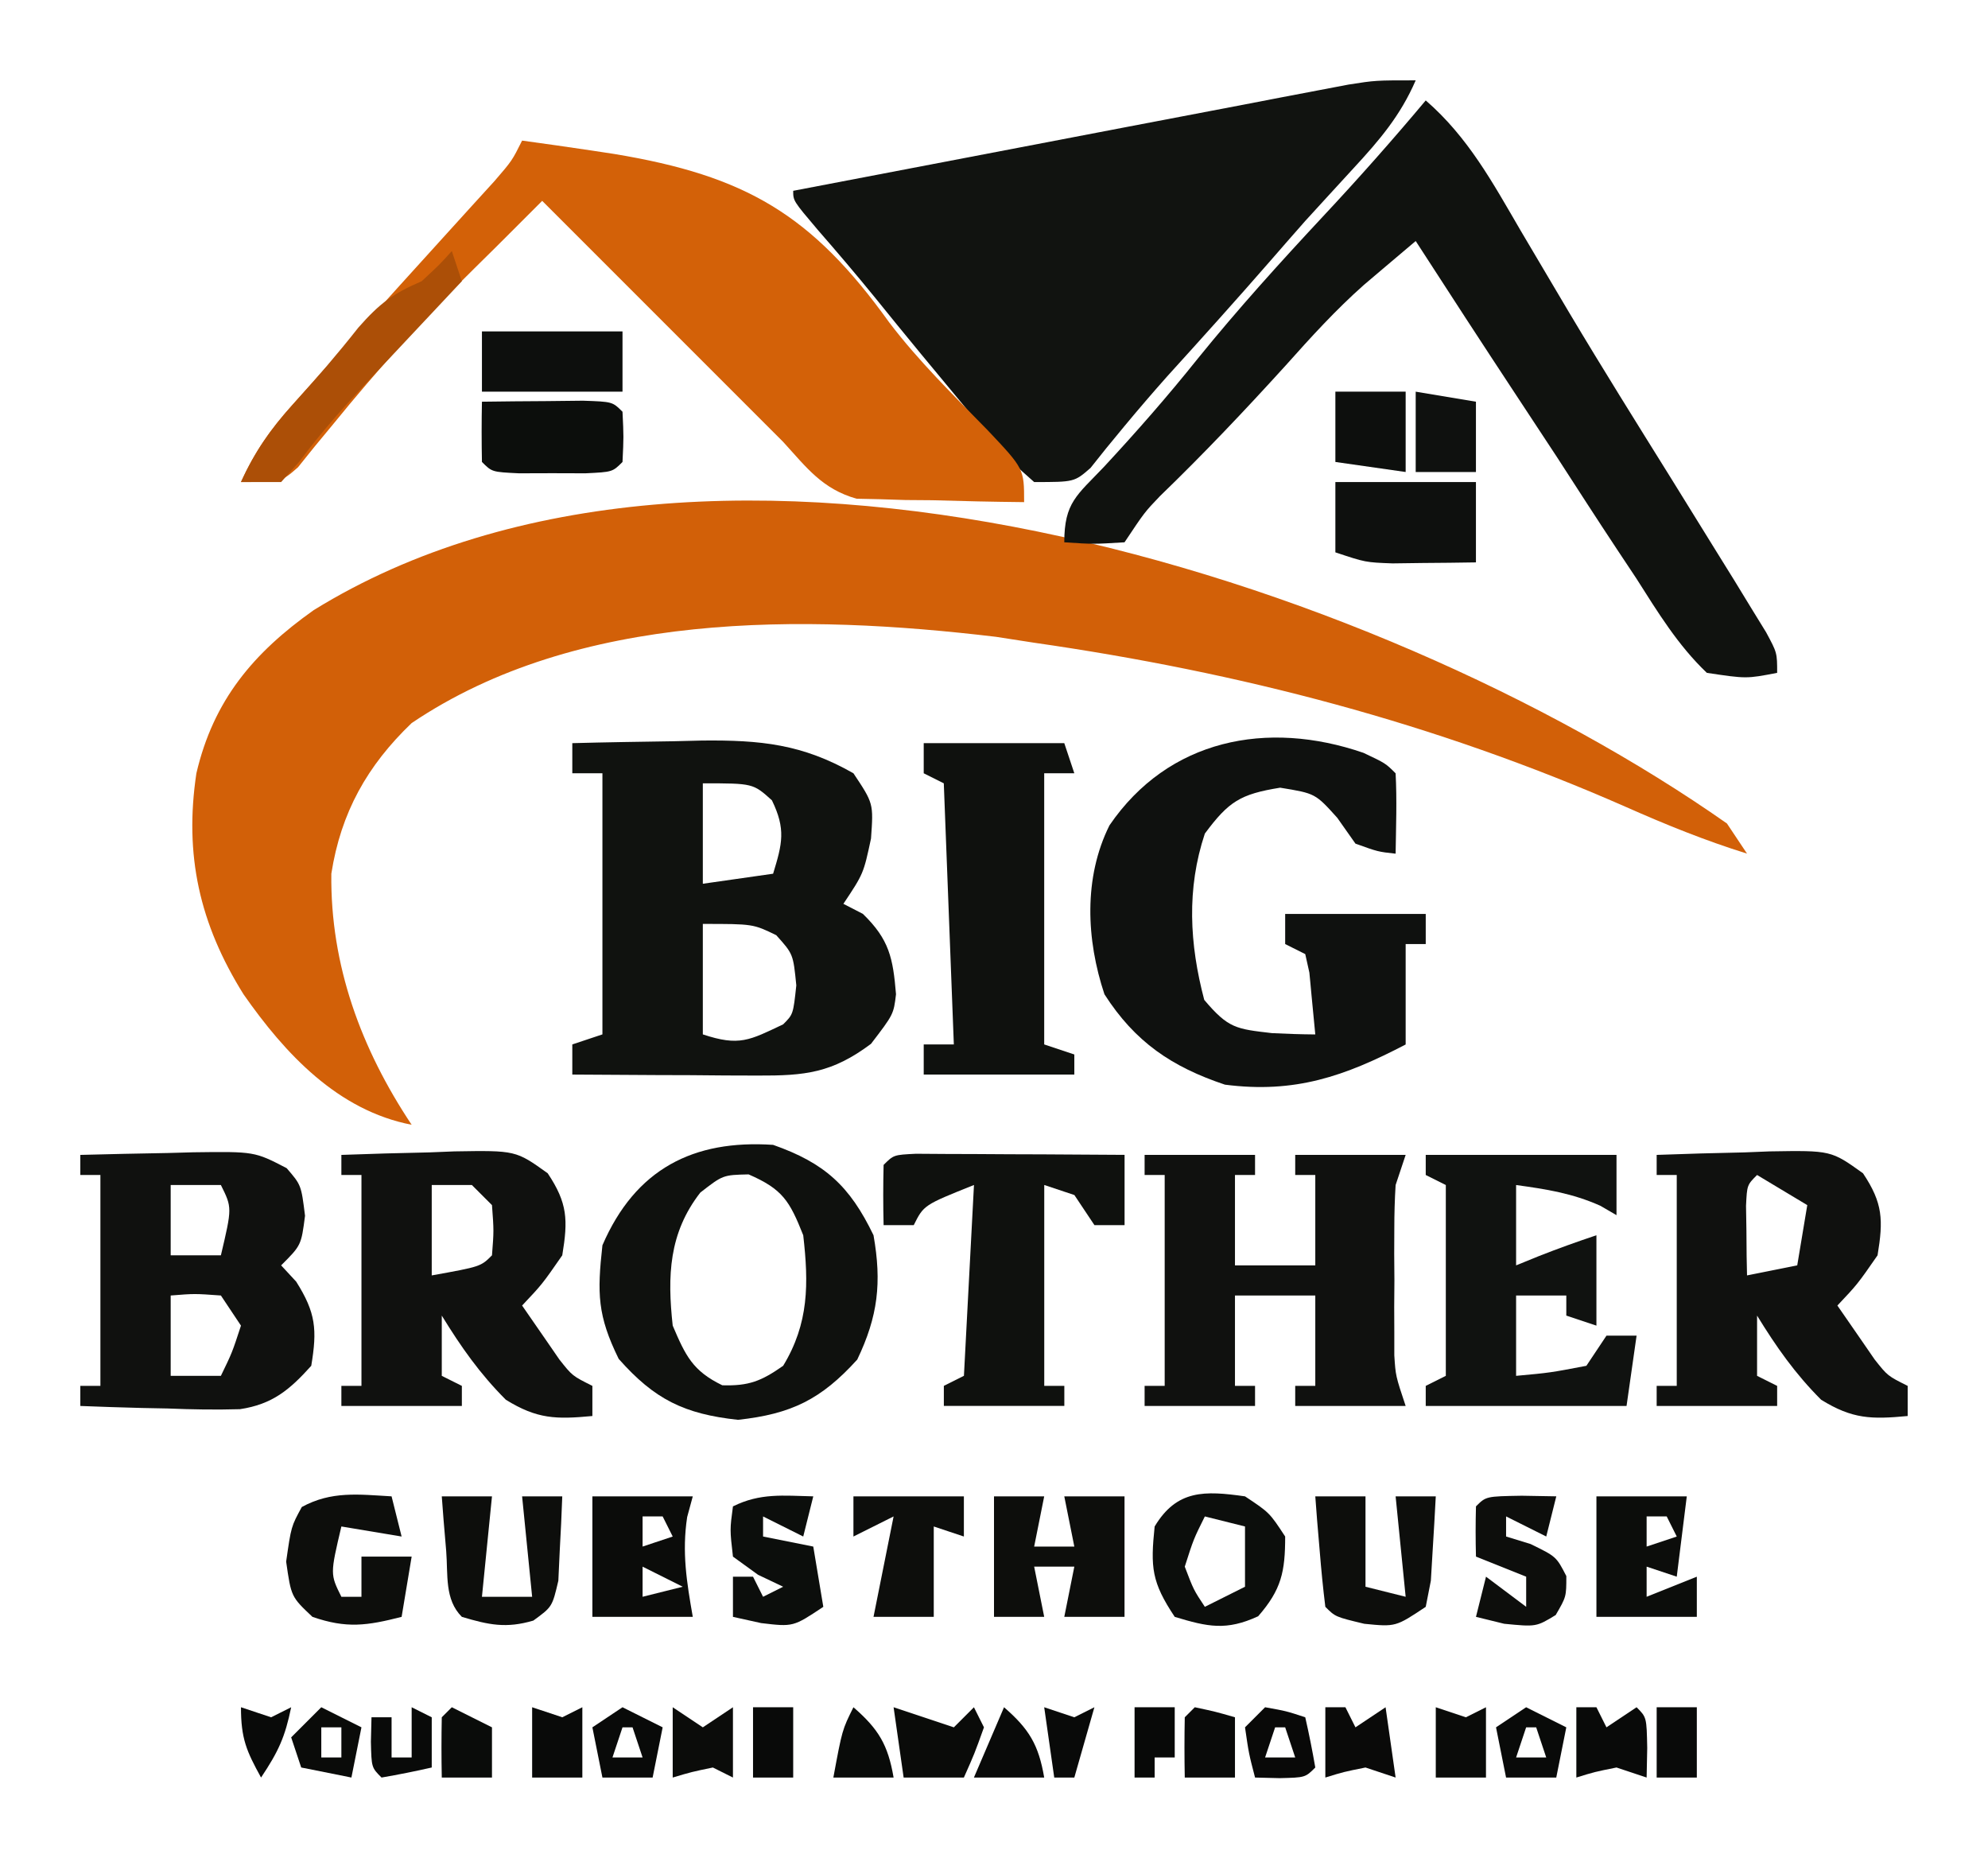
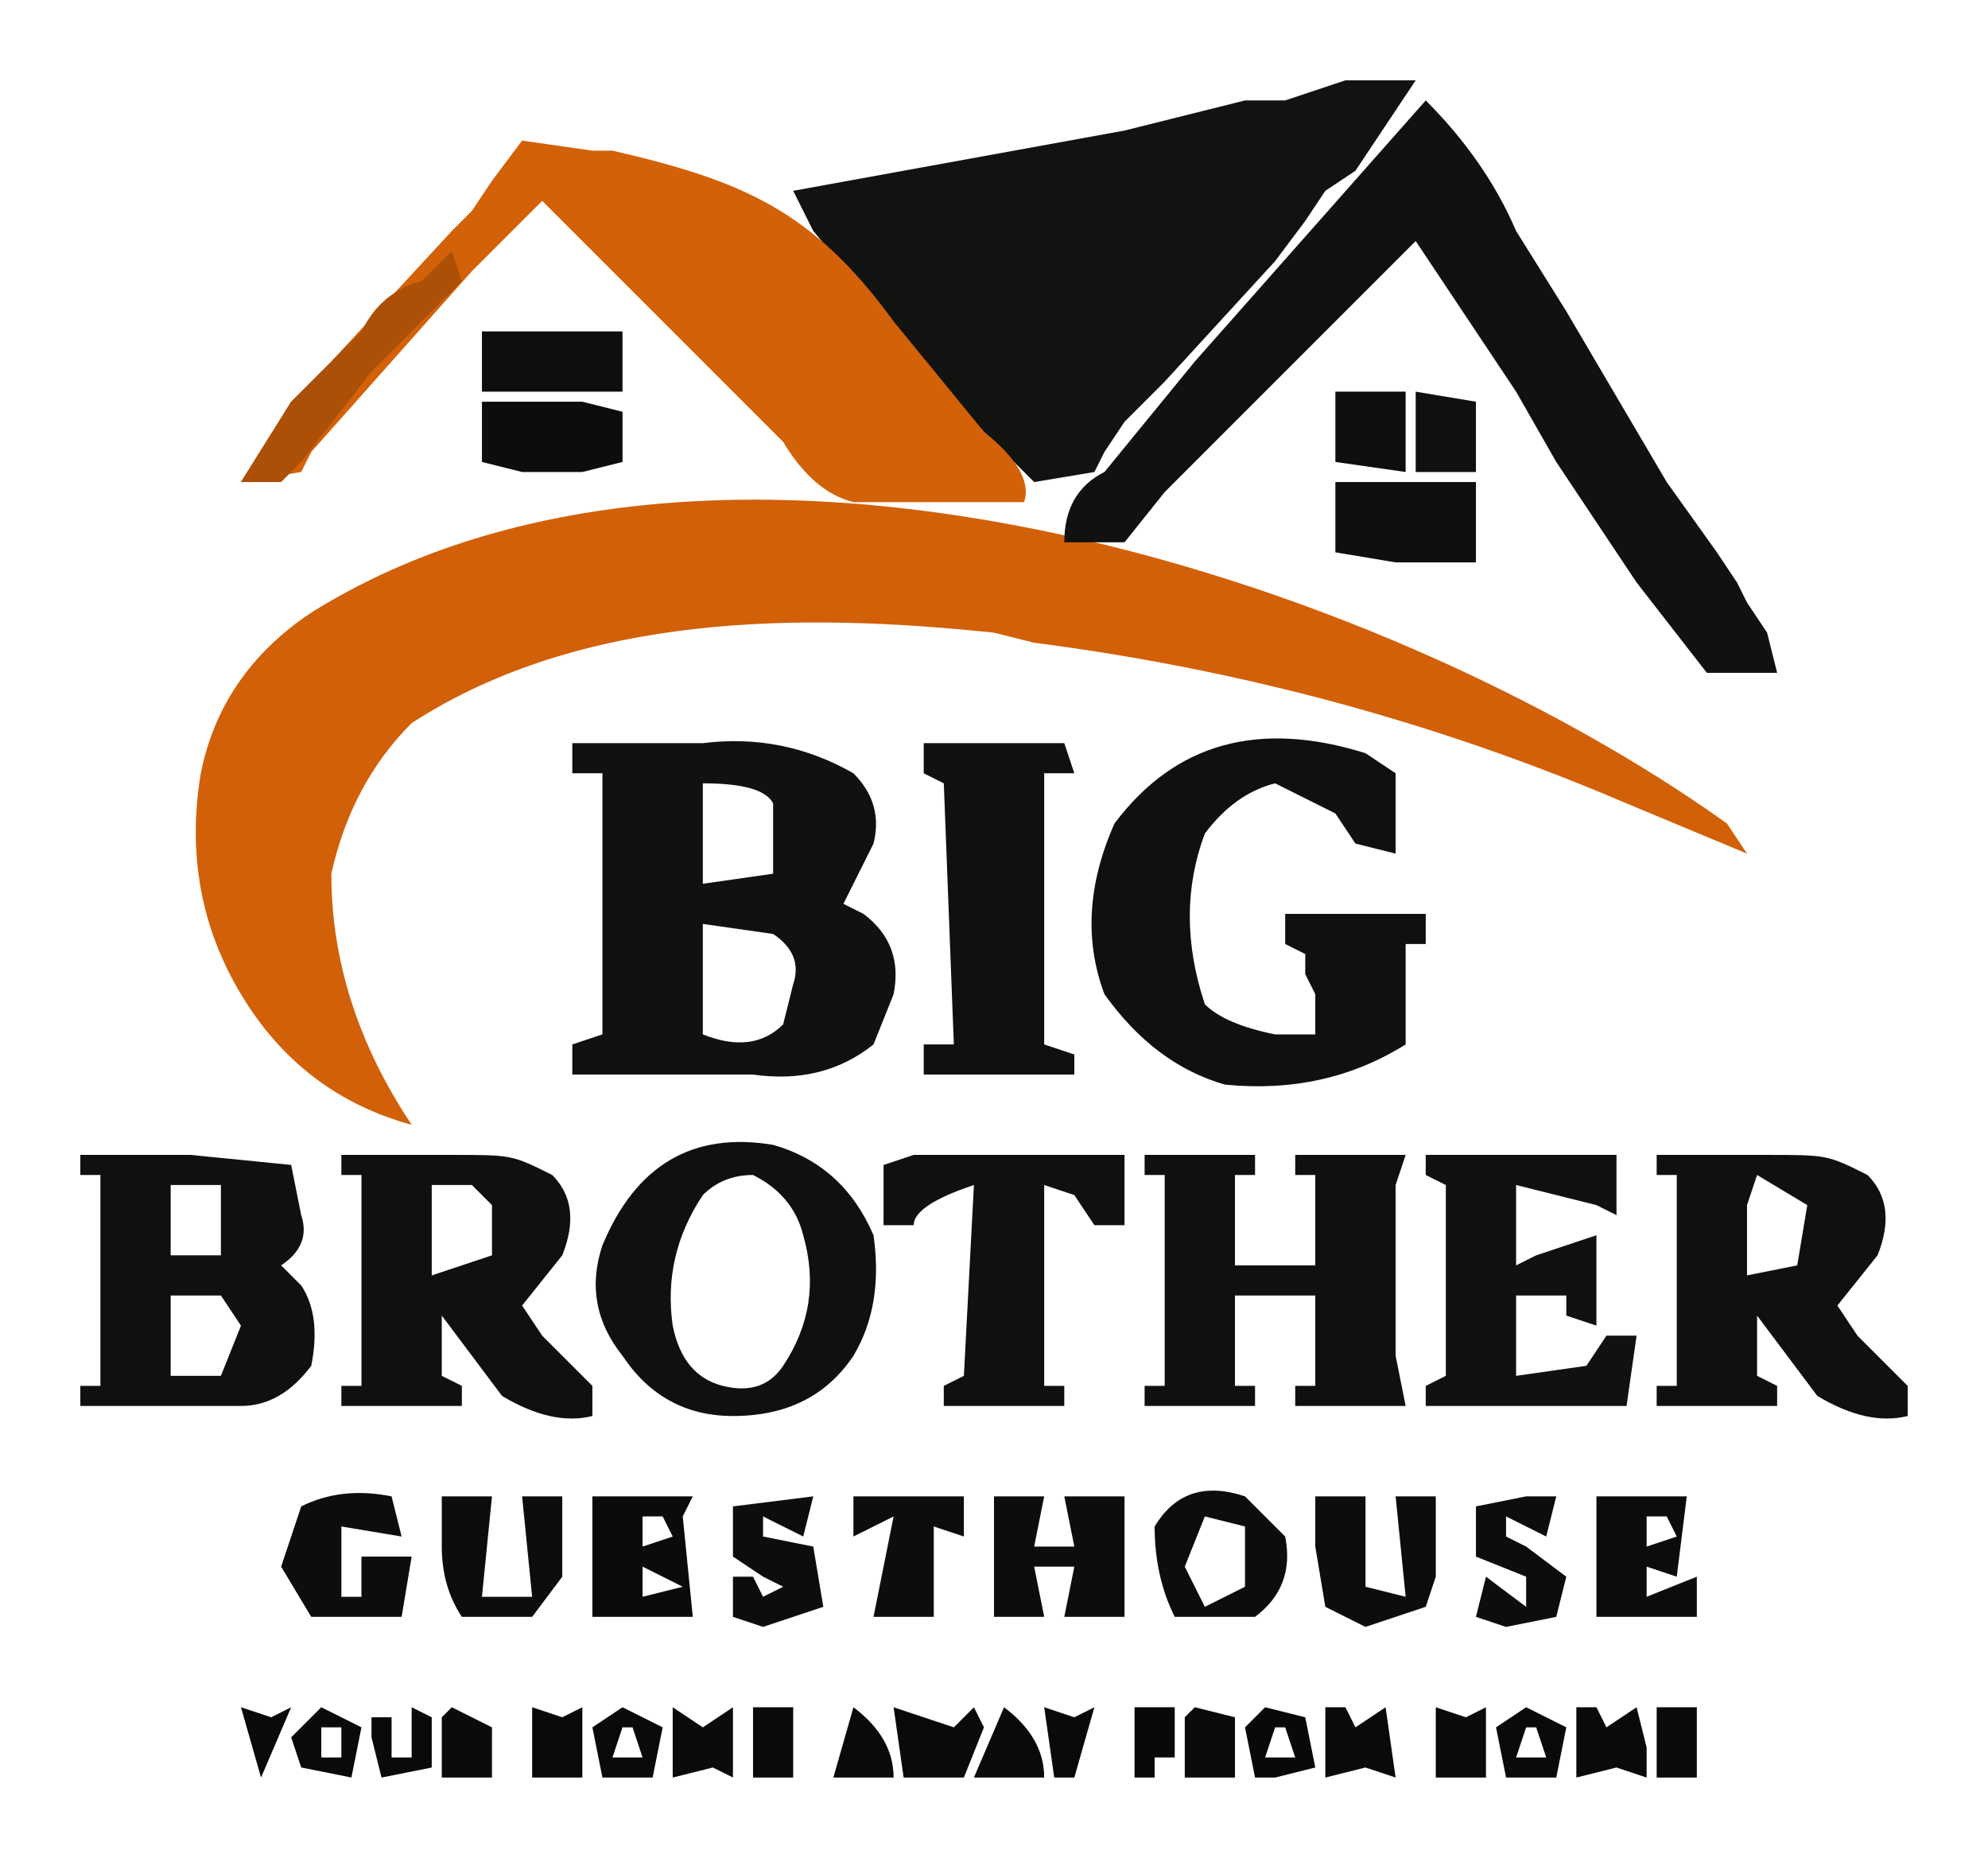
<svg xmlns="http://www.w3.org/2000/svg" viewBox="0 0 198 185">
-   <path fill="#D26008" d="M172 82c.33.5.33.5 2 3-4.18-1.3-8.12-2.9-12.11-4.67-19-8.35-38.38-13.38-58.89-16.33-1.26-.19-2.51-.39-3.81-.59C80.05 61.13 57.54 60.84 41 72c-4.42 4.23-7.05 8.91-8 15-.11 9.12 2.97 17.45 8 25-7.35-1.42-12.61-7.07-16.75-13-4.39-7.03-5.91-13.88-4.69-22 1.7-7.27 5.67-11.99 11.69-16.25C70.97 36.23 136.82 57.32 172 82" />
-   <path fill="#111310" d="M141 8c-1.52 3.51-3.6 5.95-6.19 8.75-.81.88-1.61 1.76-2.45 2.67-.78.85-1.56 1.7-2.36 2.58-1.17 1.33-2.34 2.66-3.5 4-3.38 3.88-6.83 7.71-10.29 11.52q-2.145 2.415-4.2 4.89c-.6.73-1.2 1.46-1.82 2.21-.52.66-1.05 1.31-1.58 1.98C107 48 107 48 103 48c-2.04-1.8-2.04-1.8-4.19-4.31-.78-.91-1.56-1.82-2.37-2.76-3.14-3.77-6.27-7.55-9.35-11.37-1.85-2.27-3.73-4.48-5.65-6.68C79 20 79 20 79 19c7.49-1.44 14.99-2.87 22.48-4.3 3.48-.67 6.96-1.33 10.44-2 4-.77 8-1.53 12-2.29.63-.12.63-.12 3.78-.73 1.16-.22 2.33-.44 3.52-.67.51-.1.51-.1 3.1-.59C137 8 137 8 141 8" />
-   <path fill="#D36108" d="M52 14c2.34.32 4.67.65 7 1 .71.11 1.43.21 2.17.33 13.12 2.17 19.69 6.04 27.39 16.77 2.93 3.86 6.41 7.26 9.79 10.72C102 46.68 102 46.68 102 50c-3.07-.03-6.12-.1-9.19-.19-.86 0-1.73-.01-2.62-.02-.84-.02-1.68-.05-2.55-.08-.38-.01-.38-.01-2.33-.05C81.9 48.69 80.37 46.6 78 44l-2.77-2.77L54 20l-2.39 2.39q-2.175 2.19-4.38 4.35c-5.01 4.92-9.66 10.1-14.09 15.55-.6.73-1.2 1.46-1.83 2.21-.54.67-1.08 1.34-1.63 2.03C28 48 28 48 24 48c1.35-2.96 2.89-5.21 5.06-7.62.31-.35.31-.35 1.89-2.11.68-.75 1.35-1.5 2.05-2.27.71-.79 1.42-1.58 2.14-2.39 3.13-3.48 6.25-6.94 9.4-10.4.81-.89 1.62-1.79 2.46-2.71.74-.81 1.48-1.63 2.25-2.47C51 16 51 16 52 14" />
-   <path fill="#10120F" d="M142 10c4.22 3.66 6.66 8.17 9.44 12.94 1.06 1.8 2.12 3.59 3.19 5.39.55.93 1.1 1.86 1.67 2.82 3.31 5.55 6.74 11.03 10.16 16.52 1.52 2.44 3.03 4.88 4.54 7.33.57.91 1.13 1.83 1.72 2.77.55.9 1.1 1.8 1.66 2.72.5.82 1.01 1.63 1.52 2.47C177 65 177 65 177 67c-3.06.59-3.06.59-7 0-2.89-2.75-4.89-6.05-7.03-9.41-.63-.95-1.26-1.91-1.92-2.89-2.02-3.05-4-6.12-5.99-9.2-1.36-2.07-2.73-4.14-4.09-6.21-3.35-5.08-6.67-10.18-9.97-15.29-1.11.93-2.21 1.87-3.31 2.8-.62.52-1.23 1.04-1.86 1.58-2.8 2.48-5.28 5.21-7.77 8-4.06 4.47-8.19 8.83-12.54 13.03C114 51 114 51 112 54c-3.12.19-3.12.19-6 0 0-3.96 1.25-4.67 3.94-7.5 3.26-3.51 6.38-7.07 9.37-10.81 3.96-4.89 8.14-9.51 12.43-14.11 3.53-3.77 6.94-7.62 10.26-11.58M57 74c3.35-.09 6.71-.14 10.06-.19.95-.02 1.89-.05 2.86-.07 5.82-.06 9.98.35 15.08 3.26 2 3 2 3 1.75 6.5C86 87 86 87 84 90l1.94 1c2.64 2.56 3 4.4 3.3 8-.24 2-.24 2-2.49 4.94-3.89 2.91-6.57 3.18-11.29 3.16-1.08-.01-2.15-.01-3.25-.01l-3.4-.03c-1.13 0-2.26-.01-3.43-.01-2.79-.01-5.59-.03-8.38-.05v-3l3-1V77h-3zm13 4v10c1.16-.16 1.16-.16 7-1 .92-3.01 1.28-4.43-.12-7.31C75 78 75 78 70 78m0 14v11c3.64 1.21 4.64.59 8-1 1-1 1-1 1.31-3.88-.31-3.12-.31-3.12-2-5C75 92 75 92 70 92" />
-   <path fill="#0F110F" d="M135.8 74.965c2.2 1.04 2.2 1.04 3.2 2.04.14 2.67.04 5.32 0 8-1.75-.19-1.75-.19-4-1-.6-.85-1.2-1.7-1.81-2.57-2.19-2.43-2.19-2.43-5.69-3-3.98.64-5.13 1.38-7.5 4.57-1.83 5.49-1.53 11-.06 16.56 2.41 2.85 3.17 2.89 6.75 3.31 1.43.07 2.87.12 4.31.13-.12-1.3-.25-2.6-.38-3.94-.07-.73-.13-1.46-.21-2.22-.13-.61-.27-1.22-.41-1.84l-2-1v-3h14v3h-2v10c-6.08 3.17-11.04 4.9-18 4-5.29-1.77-8.95-4.24-12-9-1.81-5.43-2.1-11.6.5-16.82 5.86-8.58 15.69-10.53 25.3-7.22" />
-   <path fill="#10110F" d="M114 115h11v2h-2v9h8v-9h-2v-2h11l-1 3c-.09 1.45-.13 2.9-.13 4.34 0 .84-.01 1.67-.01 2.53.01.43.01.43.02 2.63-.01.87-.01 1.74-.02 2.63 0 .42 0 .42.01 2.53v2.3C139 137 139 137 140 140h-11v-2h2v-9h-8v9h2v2h-11v-2h2v-21h-2zM8 115c2.92-.08 5.83-.14 8.75-.19.82-.02 1.65-.05 2.5-.07 6.1-.08 6.1-.08 9.3 1.58C30 118 30 118 30.38 121.06 30 124 30 124 28 126l1.5 1.62c1.96 3.1 2.1 4.78 1.5 8.38-2.15 2.39-3.86 3.83-7.1 4.32-2.41.07-4.8.03-7.21-.07-.84-.02-1.67-.04-2.54-.05-2.05-.05-4.1-.12-6.15-.2v-2h2v-21H8zm9 3v7h5c1.12-4.75 1.12-4.75 0-7zm0 11v8h5c1.12-2.31 1.12-2.31 2-5l-2-3c-2.62-.19-2.62-.19-5 0m17-14c2.92-.11 5.83-.19 8.75-.25.41-.02.41-.02 2.5-.1 6.12-.1 6.12-.1 9.3 2.18 1.99 2.98 2.03 4.65 1.45 8.17-2 2.88-2 2.88-4 5 .79 1.15 1.58 2.29 2.38 3.44.44.64.88 1.27 1.33 1.93C57 137 57 137 59 138v3c-3.61.34-5.5.31-8.62-1.62-2.59-2.59-4.47-5.27-6.38-8.38v6l2 1v2H34v-2h2v-21h-2zm9 3v9c4.88-.88 4.88-.88 6-2 .19-2.44.19-2.44 0-5l-2-2zm122-3c2.92-.11 5.83-.19 8.75-.25.41-.02.41-.02 2.5-.1 6.12-.1 6.12-.1 9.3 2.18 1.99 2.98 2.03 4.65 1.45 8.17-2 2.88-2 2.88-4 5 .79 1.15 1.58 2.29 2.38 3.44.44.64.88 1.27 1.33 1.93C188 137 188 137 190 138v3c-3.61.34-5.5.31-8.62-1.62-2.59-2.59-4.47-5.27-6.38-8.38v6l2 1v2h-12v-2h2v-21h-2zm10 2c-1 1-1 1-1.1 3.07.01.82.03 1.64.04 2.49.01.83.02 1.66.02 2.51.02.63.03 1.27.04 1.93l5-1 1-6z" />
-   <path fill="#0F110E" d="M77 114c5.14 1.81 7.63 4.08 10 9 .83 4.71.45 8.06-1.62 12.38-3.6 3.97-6.56 5.42-11.88 6-5.35-.58-8.31-2.03-11.88-6.07-2.12-4.32-2.15-6.52-1.62-11.31 3.29-7.61 9.06-10.53 17-10m-7.25 4.75c-3.14 4.04-3.29 8.3-2.75 13.25 1.28 3 1.99 4.51 4.94 5.94 2.65.08 3.89-.42 6.06-1.94 2.57-4.23 2.55-8.18 2-13-1.36-3.43-2.06-4.59-5.44-6.06-2.56.06-2.56.06-4.81 1.81M92 74h14l1 3h-3v27l3 1v2H92v-3h3l-1-26-2-1z" />
-   <path fill="#101210" d="M142 115h19v6c-.54-.31-1.07-.62-1.62-.94-2.78-1.24-5.38-1.65-8.38-2.06v8c.76-.31 1.53-.62 2.31-.94 1.88-.74 3.78-1.42 5.69-2.06v9l-3-1v-2h-5v8c3.38-.31 3.38-.31 7-1l2-3h3l-1 7h-20v-2l2-1v-19l-2-1z" />
-   <path fill="#0F110E" d="M91.225 114.886c.96.01 1.92.01 2.9.02.52 0 .52 0 3.14.01 1.09 0 2.18.01 3.3.02.54 0 .54 0 3.31.01 2.71.02 5.42.03 8.13.05v7h-3l-2-3-3-1v20h2v2h-12v-2l2-1 1-19c-5 2-5 2-6 4h-3q-.075-3 0-6c1-1 1-1 3.22-1.11" />
-   <path fill="#0D0E0C" d="M99 149h5l-1 5h4l-1-5h6v12h-6l1-5h-4l1 5h-5z" />
-   <path fill="#0E100E" d="M133 48h14v8q-2.655.045-5.31.06c-.99.01-1.97.03-2.99.04C136 56 136 56 133 55z" />
-   <path fill="#AC4F07" d="m45 25 1 3c-.4.43-.81.86-1.22 1.3-1.85 1.96-3.69 3.92-5.53 5.89-.63.67-1.27 1.34-1.92 2.04-2.67 2.85-5.21 5.61-7.53 8.76-.3.33-.3.33-1.8 2.01h-4c1.39-3.09 3.04-5.37 5.31-7.88 2.21-2.44 4.34-4.91 6.38-7.5C37.84 30.18 39.1 29.26 42 28c1.75-1.62 1.75-1.62 3-3" />
-   <path fill="#0C0E0C" d="M124 149c2.44 1.62 2.44 1.62 4 4 0 3.51-.37 5.28-2.69 7.94-3.17 1.46-5.01 1.06-8.31.06-2.31-3.47-2.42-4.92-2-9 2.21-3.68 4.98-3.57 9-3m-4 2c-1.12 2.25-1.12 2.25-2 5 .88 2.31.88 2.31 2 4l4-2v-6zM48 40c2.15-.03 4.29-.05 6.44-.06 1.19-.01 2.39-.03 3.62-.04C61 40 61 40 62 41c.12 2.5.12 2.5 0 5-1 1-1 1-3.69 1.13-1.09 0-2.18 0-3.31-.01-1.09.01-2.19.01-3.31.01C49 47 49 47 48 46q-.06-3 0-6" />
-   <path fill="#0B0C0A" d="M59 149h10c-.19.68-.37 1.36-.56 2.06-.53 3.51-.05 6.46.56 9.94H59zm5 2v3l3-1-1-2zm0 5v3l4-1z" />
-   <path fill="#0D0E0C" d="m39 149 1 4c-.99-.16-.99-.16-6-1-1.12 4.75-1.12 4.75 0 7h2v-4h5l-1 6c-3.45.88-5.47 1.18-8.88 0-2.12-2-2.12-2-2.62-5.5.5-3.5.5-3.5 1.56-5.44 2.95-1.61 5.65-1.25 8.94-1.06" />
-   <path fill="#0D0F0D" d="M48 33h14v6H48z" />
-   <path fill="#0C0D0B" d="M159 149h9l-1 8-3-1v3l5-2v4h-10zm5 2v3l3-1-1-2z" />
-   <path fill="#0D0E0C" d="M131 149h5v9l4 1-1-10h4c-.09 1.79-.2 3.58-.31 5.38-.06.99-.12 1.99-.18 3.02-.17.86-.34 1.72-.51 2.6-3 2-3 2-6.12 1.69C133 161 133 161 132 160c-.23-1.85-.41-3.7-.56-5.56-.09-1.01-.17-2.03-.26-3.07-.06-.78-.12-1.56-.18-2.37" />
-   <path fill="#0C0E0C" d="m81 149-1 4-4-2v2l5 1 1 6c-3 2-3 2-6.19 1.62-.46-.1-.46-.1-2.81-.62v-4h2l1 2 2-1c-.83-.39-1.65-.78-2.5-1.19-.83-.6-1.65-1.19-2.5-1.81-.31-2.69-.31-2.69 0-5 2.71-1.35 5.01-1.07 8-1" />
-   <path fill="#0D0E0C" d="M44 149h5l-1 10h5l-1-10h4c-.06 1.79-.15 3.58-.25 5.38-.02.49-.02.49-.14 3.02-.61 2.6-.61 2.6-2.49 3.97-2.71.8-4.44.43-7.12-.37-1.74-1.74-1.37-4.19-1.56-6.56-.09-1.01-.17-2.03-.26-3.07-.06-.78-.12-1.56-.18-2.37m107.563-.062 3.44.06-1 4-4-2v2c.8.25 1.61.5 2.44.75 2.56 1.25 2.56 1.25 3.56 3.19 0 2.06 0 2.06-1.06 3.88-1.94 1.18-1.94 1.18-5.13.87-.93-.23-1.86-.45-2.81-.69l1-4 4 3v-3c-.83-.33-.83-.33-5-2a93 93 0 0 1 0-5c1-1 1-1 4.56-1.06M85 149h11v4l-3-1v9h-6l2-10-4 2z" />
-   <path fill="#0D0F0D" d="M133 39h7v8l-7-1z" />
-   <path fill="#0F110F" d="M141 39c.99.16.99.16 6 1v7h-6z" />
-   <path fill="#090A09" d="M157 170h2l1 2 3-2c1 1 1 1 1.06 4.06L164 177l-3-1c-2.19.44-2.19.44-4 1z" />
-   <path fill="#0A0B09" d="m89 170 6 2 2-2 1 2c-.94 2.62-.94 2.62-2 5h-6z" />
-   <path fill="#0A0A09" d="M132 170h2l1 2 3-2 1 7-3-1c-2.19.44-2.19.44-4 1z" />
-   <path fill="#090908" d="M126 170c2.12.38 2.12.38 4 1 .38 1.66.71 3.32 1 5-1 1-1 1-3.56 1.06L125 177c-.62-2.38-.62-2.38-1-5zm1 2-1 3h3l-1-3z" />
-   <path fill="#0B0C0A" d="M67 170c.5.33.5.33 3 2l3-2v7l-2-1c-2.12.44-2.12.44-4 1z" />
-   <path fill="#090A09" d="m62 170 4 2-1 5h-5l-1-5zm0 2-1 3h3l-1-3zm90-2 4 2-1 5h-5l-1-5zm0 2-1 3h3l-1-3zm-33-2c2.06.44 2.06.44 4 1v6h-5q-.06-3 0-6z" />
-   <path fill="#0A0B09" d="m32 170 4 2-1 5-5-1-1-3zm0 2v3h2v-3zm111-2 3 1 2-1v7h-5z" />
-   <path fill="#090A09" d="m53 170 3 1 2-1v7h-5z" />
-   <path fill="#0A0C0A" d="m45 170 4 2v5h-5q-.06-3 0-6z" />
-   <path fill="#090A09" d="m41 170 2 1v5c-1.66.38-3.32.71-5 1-1-1-1-1-1.06-3.56L37 171h2v4h2zm124 0h4v7h-4zm-90 0h4v7h-4zm25 0c2.5 2.17 3.44 3.73 4 7h-7z" />
-   <path fill="#090B09" d="M85 170c2.5 2.17 3.44 3.73 4 7h-6c.88-4.75.88-4.75 2-7" />
+   <path fill="#d26008" d="m172 82 2 3-12-5q-28-12-59-16l-4-1c-19-2-41-2-58 9q-6 6-8 15 0 13 8 25-11-3-17-13t-4-22q2-10 11-16c40-25 106-4 141 21" />
+   <path fill="#111310" d="m141 8-6 9-3 2-2 3-3 4-11 12-4 4-2 3-1 2-6 1-4-4-3-3-15-18-2-4 22-4 11-2 12-3h4l3-1 3-1z" />
+   <path fill="#d36108" d="m52 14 7 1h2c13 3 20 6 28 17l9 11q5 4 4 7H85q-4-1-7-6l-3-3-21-21-2 2-5 5-16 18-1 2-6 1 5-8 2-2 2-2 12-13 2-2 2-3z" />
+   <path fill="#10120f" d="M142 10q6 6 9 13l5 8 10 17 5 7 2 3 1 2 2 3 1 4h-7l-7-9-2-3-6-9-4-7-10-15-3 3-22 22-4 5h-6q0-5 4-7l9-11zM57 74h13q8-1 15 3 3 3 2 7l-3 6 2 1q4 3 3 8l-2 5q-5 4-12 3H57v-3l3-1V77h-3zm13 4v10l7-1v-7q-1-2-7-2m0 14v11q5 2 8-1l1-4q1-3-2-5z" />
+   <path fill="#0f110f" d="m136 75 3 2v8l-4-1-2-3-6-3q-4 1-7 5-3 8 0 17 2 2 7 3h4v-4l-1-2v-2l-2-1v-3h14v3h-2v10q-8 5-18 4-7-2-12-9-3-8 1-17 9-12 25-7" />
+   <path fill="#10110f" d="M114 115h11v2h-2v9h8v-9h-2v-2h11l-1 3v17l1 5h-11v-2h2v-9h-8v9h2v2h-11v-2h2v-21h-2zM8 115h11l10 1 1 5q1 3-2 5l2 2q2 3 1 8-3 4-7 4H8v-2h2v-21H8zm9 3v7h5v-7zm0 11v8h5l2-5-2-3zm17-14h11c6 0 6 0 10 2q3 3 1 8l-4 5 2 3 2 2 3 3v3q-4 1-9-2l-6-8v6l2 1v2H34v-2h2v-21h-2zm9 3v9l6-2v-5l-2-2zm122-3h11c6 0 6 0 10 2q3 3 1 8l-4 5 2 3 2 2 3 3v3q-4 1-9-2l-6-8v6l2 1v2h-12v-2h2v-21h-2zm10 2-1 3v7l5-1 1-6z" />
+   <path fill="#0f110e" d="M77 114q7 2 10 9 1 7-2 12-4 6-12 6-7 0-11-6-4-5-2-11 5-12 17-10m-7 5q-4 6-3 13 1 5 5 6t6-2q4-6 2-13-1-4-5-6-3 0-5 2m22-45h14l1 3h-3v27l3 1v2H92v-3h3l-1-26-2-1z" />
+   <path fill="#101210" d="M142 115h19v6l-2-1-8-2v8l2-1 6-2v9l-3-1v-2h-5v8l7-1 2-3h3l-1 7h-20v-2l2-1v-19l-2-1z" />
+   <path fill="#0f110e" d="M91 115h21v7h-3l-2-3-3-1v20h2v2H94v-2l2-1 1-19q-6 2-6 4h-3v-6z" />
+   <path fill="#0d0e0c" d="M99 149h5l-1 5h4l-1-5h6v12h-6l1-5h-4l1 5h-5z" />
+   <path fill="#0e100e" d="M133 48h14v8h-8l-6-1z" />
+   <path fill="#ac4f07" d="m45 25 1 3-1 1-6 6-2 2-7 9-2 2h-4l5-8 7-7q2-4 6-5z" />
+   <path fill="#0c0e0c" d="m124 149 4 4q1 5-3 8h-8q-2-4-2-9 3-5 9-3m-4 2-2 5 2 4 4-2v-6zM48 40h10l4 1v5l-4 1h-6l-4-1z" />
+   <path fill="#0b0c0a" d="M59 149h10l-1 2 1 10H59zm5 2v3l3-1-1-2zm0 5v3l4-1z" />
+   <path fill="#0d0e0c" d="m39 149 1 4-6-1v7h2v-4h5l-1 6h-9l-3-5 2-6q4-2 9-1" />
+   <path fill="#0d0f0d" d="M48 33h14v6H48z" />
+   <path fill="#0c0d0b" d="M159 149h9l-1 8-3-1v3l5-2v4h-10zm5 2v3l3-1-1-2z" />
+   <path fill="#0d0e0c" d="M131 149h5v9l4 1-1-10h4v8l-1 3-6 2-4-2-1-6z" />
+   <path fill="#0c0e0c" d="m81 149-1 4-4-2v2l5 1 1 6-6 2-3-1v-4h2l1 2 2-1-2-1-3-2v-5z" />
+   <path fill="#0d0e0c" d="M44 149h5l-1 10h5l-1-10h4v8l-3 4h-7q-2-3-2-7zm108 0h3l-1 4-4-2v2l2 1 4 3-1 4-5 1-3-1 1-4 4 3v-3l-5-2v-5zm-67 0h11v4l-3-1v9h-6l2-10-4 2z" />
+   <path fill="#0d0f0d" d="M133 39h7v8l-7-1z" />
+   <path fill="#0f110f" d="m141 39 6 1v7h-6z" />
+   <path fill="#090a09" d="M157 170h2l1 2 3-2 1 4v3l-3-1-4 1z" />
+   <path fill="#0a0b09" d="m89 170 6 2 2-2 1 2-2 5h-6z" />
+   <path fill="#0a0a09" d="M132 170h2l1 2 3-2 1 7-3-1-4 1z" />
+   <path fill="#090908" d="m126 170 4 1 1 5-4 1h-2l-1-5zm1 2-1 3h3l-1-3z" />
+   <path fill="#0b0c0a" d="m67 170 3 2 3-2v7l-2-1-4 1z" />
+   <path fill="#090a09" d="m62 170 4 2-1 5h-5l-1-5zm0 2-1 3h3l-1-3zm90-2 4 2-1 5h-5l-1-5zm0 2-1 3h3l-1-3zm-33-2 4 1v6h-5v-6z" />
+   <path fill="#0a0b09" d="m32 170 4 2-1 5-5-1-1-3zm0 2v3h2v-3zm111-2 3 1 2-1v7h-5z" />
+   <path fill="#090a09" d="m53 170 3 1 2-1v7h-5z" />
+   <path fill="#0a0c0a" d="m45 170 4 2v5h-5v-6z" />
+   <path fill="#090a09" d="m41 170 2 1v5l-5 1-1-4v-2h2v4h2zm124 0h4v7h-4zm-90 0h4v7h-4zm25 0q4 3 4 7h-7z" />
+   <path fill="#090b09" d="M85 170q4 3 4 7h-6z" />
  <path fill="#080908" d="M113 170h4v5h-2v2h-2z" />
-   <path fill="#090A09" d="m104 170 3 1 2-1-2 7h-2zm-80 0 3 1 2-1c-.61 2.96-1.25 4.38-3 7-1.46-2.65-2-3.89-2-7" />
+   <path fill="#090a09" d="m104 170 3 1 2-1-2 7h-2zm-80 0 3 1 2-1-3 7z" />
</svg>
